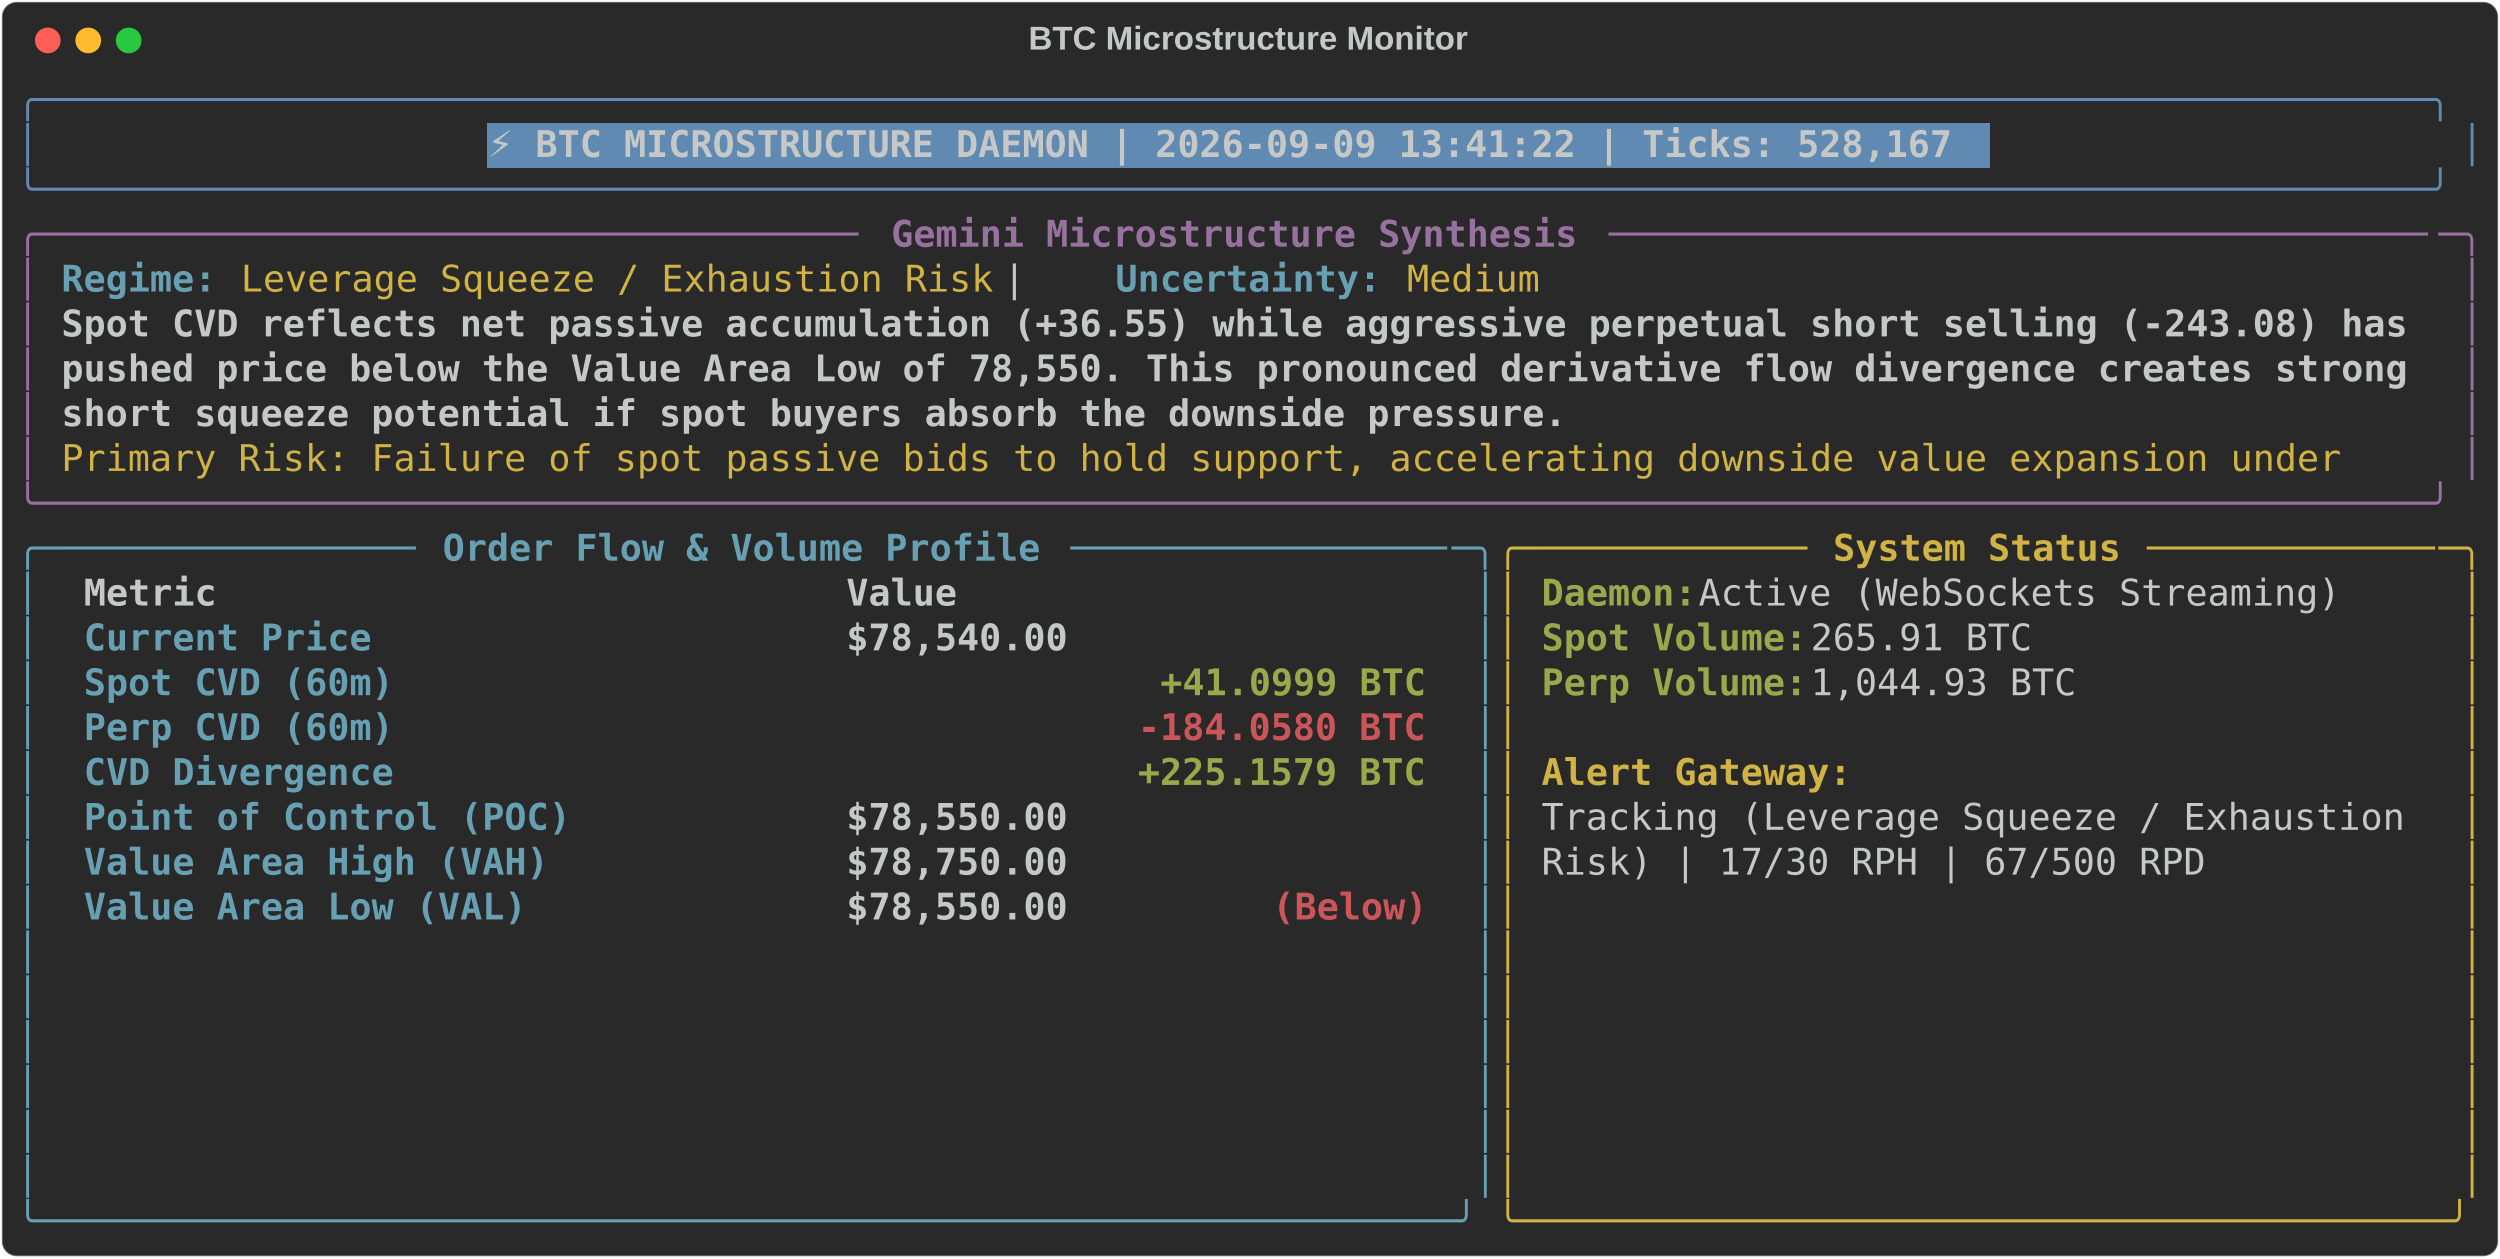
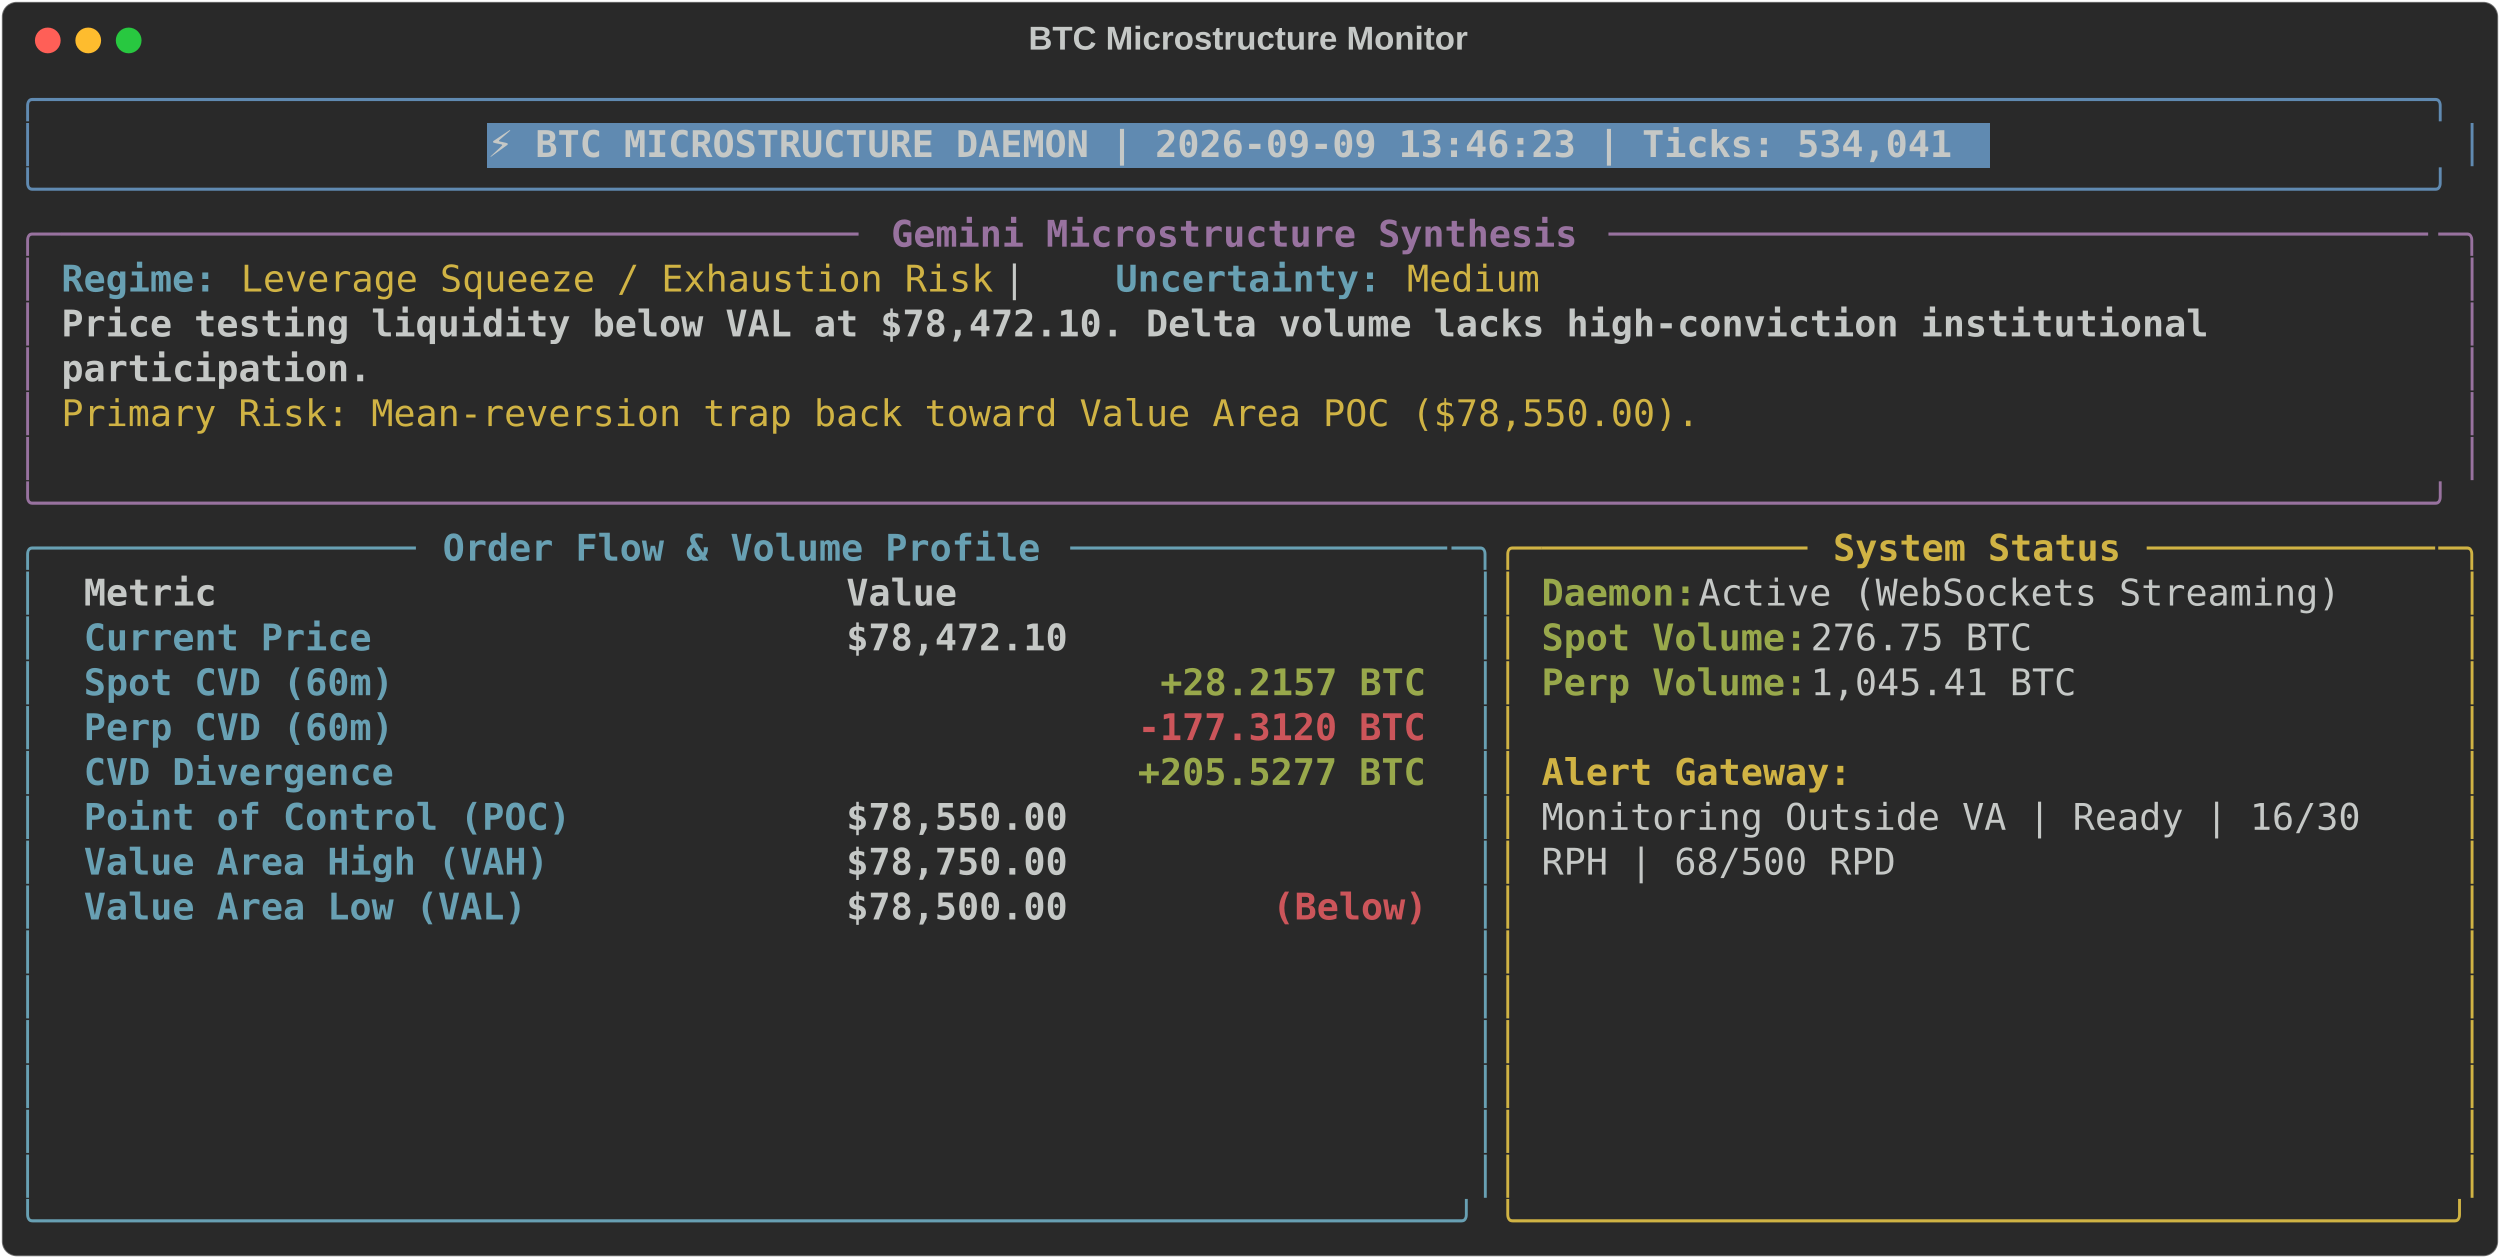
<svg xmlns="http://www.w3.org/2000/svg" class="rich-terminal" viewBox="0 0 1360 684.4">
  <style>

    @font-face {
        font-family: "Fira Code";
        src: local("FiraCode-Regular"),
                url("https://cdnjs.cloudflare.com/ajax/libs/firacode/6.2.0/woff2/FiraCode-Regular.woff2") format("woff2"),
                url("https://cdnjs.cloudflare.com/ajax/libs/firacode/6.2.0/woff/FiraCode-Regular.woff") format("woff");
        font-style: normal;
        font-weight: 400;
    }
    @font-face {
        font-family: "Fira Code";
        src: local("FiraCode-Bold"),
                url("https://cdnjs.cloudflare.com/ajax/libs/firacode/6.2.0/woff2/FiraCode-Bold.woff2") format("woff2"),
                url("https://cdnjs.cloudflare.com/ajax/libs/firacode/6.2.0/woff/FiraCode-Bold.woff") format("woff");
        font-style: bold;
        font-weight: 700;
    }

-     .terminal-343465053-matrix {
+     .terminal-2537135582-matrix {
        font-family: Fira Code, monospace;
        font-size: 20px;
        line-height: 24.4px;
        font-variant-east-asian: full-width;
    }

-     .terminal-343465053-title {
+     .terminal-2537135582-title {
        font-size: 18px;
        font-weight: bold;
        font-family: arial;
    }

-     .terminal-343465053-r1 { fill: #608ab1 }
- .terminal-343465053-r2 { fill: #c5c8c6 }
- .terminal-343465053-r3 { fill: #c5c8c6;font-weight: bold }
- .terminal-343465053-r4 { fill: #98729f }
- .terminal-343465053-r5 { fill: #98729f;font-weight: bold }
- .terminal-343465053-r6 { fill: #68a0b3;font-weight: bold }
- .terminal-343465053-r7 { fill: #d0b344 }
- .terminal-343465053-r8 { fill: #68a0b3 }
- .terminal-343465053-r9 { fill: #d0b344;font-weight: bold }
- .terminal-343465053-r10 { fill: #98a84b;font-weight: bold }
- .terminal-343465053-r11 { fill: #cc555a;font-weight: bold }
+     .terminal-2537135582-r1 { fill: #608ab1 }
+ .terminal-2537135582-r2 { fill: #c5c8c6 }
+ .terminal-2537135582-r3 { fill: #c5c8c6;font-weight: bold }
+ .terminal-2537135582-r4 { fill: #98729f }
+ .terminal-2537135582-r5 { fill: #98729f;font-weight: bold }
+ .terminal-2537135582-r6 { fill: #68a0b3;font-weight: bold }
+ .terminal-2537135582-r7 { fill: #d0b344 }
+ .terminal-2537135582-r8 { fill: #68a0b3 }
+ .terminal-2537135582-r9 { fill: #d0b344;font-weight: bold }
+ .terminal-2537135582-r10 { fill: #98a84b;font-weight: bold }
+ .terminal-2537135582-r11 { fill: #cc555a;font-weight: bold }
    </style>
  <defs>
-     <clipPath id="terminal-343465053-clip-terminal">
+     <clipPath id="terminal-2537135582-clip-terminal">
      <rect x="0" y="0" width="1341.0" height="633.4" />
    </clipPath>
-     <clipPath id="terminal-343465053-line-0">
+     <clipPath id="terminal-2537135582-line-0">
      <rect x="0" y="1.5" width="1342" height="24.65" />
    </clipPath>
-     <clipPath id="terminal-343465053-line-1">
+     <clipPath id="terminal-2537135582-line-1">
      <rect x="0" y="25.9" width="1342" height="24.65" />
    </clipPath>
-     <clipPath id="terminal-343465053-line-2">
+     <clipPath id="terminal-2537135582-line-2">
      <rect x="0" y="50.3" width="1342" height="24.65" />
    </clipPath>
-     <clipPath id="terminal-343465053-line-3">
+     <clipPath id="terminal-2537135582-line-3">
      <rect x="0" y="74.7" width="1342" height="24.65" />
    </clipPath>
-     <clipPath id="terminal-343465053-line-4">
+     <clipPath id="terminal-2537135582-line-4">
      <rect x="0" y="99.1" width="1342" height="24.65" />
    </clipPath>
-     <clipPath id="terminal-343465053-line-5">
+     <clipPath id="terminal-2537135582-line-5">
      <rect x="0" y="123.5" width="1342" height="24.65" />
    </clipPath>
-     <clipPath id="terminal-343465053-line-6">
+     <clipPath id="terminal-2537135582-line-6">
      <rect x="0" y="147.9" width="1342" height="24.65" />
    </clipPath>
-     <clipPath id="terminal-343465053-line-7">
+     <clipPath id="terminal-2537135582-line-7">
      <rect x="0" y="172.3" width="1342" height="24.65" />
    </clipPath>
-     <clipPath id="terminal-343465053-line-8">
+     <clipPath id="terminal-2537135582-line-8">
      <rect x="0" y="196.7" width="1342" height="24.65" />
    </clipPath>
-     <clipPath id="terminal-343465053-line-9">
+     <clipPath id="terminal-2537135582-line-9">
      <rect x="0" y="221.1" width="1342" height="24.65" />
    </clipPath>
-     <clipPath id="terminal-343465053-line-10">
+     <clipPath id="terminal-2537135582-line-10">
      <rect x="0" y="245.5" width="1342" height="24.65" />
    </clipPath>
-     <clipPath id="terminal-343465053-line-11">
+     <clipPath id="terminal-2537135582-line-11">
      <rect x="0" y="269.9" width="1342" height="24.65" />
    </clipPath>
-     <clipPath id="terminal-343465053-line-12">
+     <clipPath id="terminal-2537135582-line-12">
      <rect x="0" y="294.3" width="1342" height="24.65" />
    </clipPath>
-     <clipPath id="terminal-343465053-line-13">
+     <clipPath id="terminal-2537135582-line-13">
      <rect x="0" y="318.7" width="1342" height="24.65" />
    </clipPath>
-     <clipPath id="terminal-343465053-line-14">
+     <clipPath id="terminal-2537135582-line-14">
      <rect x="0" y="343.1" width="1342" height="24.65" />
    </clipPath>
-     <clipPath id="terminal-343465053-line-15">
+     <clipPath id="terminal-2537135582-line-15">
      <rect x="0" y="367.5" width="1342" height="24.65" />
    </clipPath>
-     <clipPath id="terminal-343465053-line-16">
+     <clipPath id="terminal-2537135582-line-16">
      <rect x="0" y="391.9" width="1342" height="24.65" />
    </clipPath>
-     <clipPath id="terminal-343465053-line-17">
+     <clipPath id="terminal-2537135582-line-17">
      <rect x="0" y="416.3" width="1342" height="24.65" />
    </clipPath>
-     <clipPath id="terminal-343465053-line-18">
+     <clipPath id="terminal-2537135582-line-18">
      <rect x="0" y="440.7" width="1342" height="24.65" />
    </clipPath>
-     <clipPath id="terminal-343465053-line-19">
+     <clipPath id="terminal-2537135582-line-19">
      <rect x="0" y="465.1" width="1342" height="24.65" />
    </clipPath>
-     <clipPath id="terminal-343465053-line-20">
+     <clipPath id="terminal-2537135582-line-20">
      <rect x="0" y="489.5" width="1342" height="24.65" />
    </clipPath>
-     <clipPath id="terminal-343465053-line-21">
+     <clipPath id="terminal-2537135582-line-21">
      <rect x="0" y="513.9" width="1342" height="24.65" />
    </clipPath>
-     <clipPath id="terminal-343465053-line-22">
+     <clipPath id="terminal-2537135582-line-22">
      <rect x="0" y="538.3" width="1342" height="24.65" />
    </clipPath>
-     <clipPath id="terminal-343465053-line-23">
+     <clipPath id="terminal-2537135582-line-23">
      <rect x="0" y="562.7" width="1342" height="24.65" />
    </clipPath>
-     <clipPath id="terminal-343465053-line-24">
+     <clipPath id="terminal-2537135582-line-24">
      <rect x="0" y="587.1" width="1342" height="24.65" />
    </clipPath>
  </defs>
  <rect fill="#292929" stroke="rgba(255,255,255,0.35)" stroke-width="1" x="1" y="1" width="1358" height="682.4" rx="8" />
-   <text class="terminal-343465053-title" fill="#c5c8c6" text-anchor="middle" x="679" y="27">BTC Microstructure Monitor</text>
+   <text class="terminal-2537135582-title" fill="#c5c8c6" text-anchor="middle" x="679" y="27">BTC Microstructure Monitor</text>
  <g transform="translate(26,22)">
    <circle cx="0" cy="0" r="7" fill="#ff5f57" />
    <circle cx="22" cy="0" r="7" fill="#febc2e" />
    <circle cx="44" cy="0" r="7" fill="#28c840" />
  </g>
-   <g transform="translate(9, 41)" clip-path="url(#terminal-343465053-clip-terminal)">
+   <g transform="translate(9, 41)" clip-path="url(#terminal-2537135582-clip-terminal)">
    <rect fill="#608ab1" x="256.2" y="25.9" width="817.4" height="24.65" shape-rendering="crispEdges" />
-     <g class="terminal-343465053-matrix">
-       <text class="terminal-343465053-r1" x="0" y="20" textLength="1342" clip-path="url(#terminal-343465053-line-0)">╭────────────────────────────────────────────────────────────────────────────────────────────────────────────╮</text>
-       <text class="terminal-343465053-r2" x="1342" y="20" textLength="12.2" clip-path="url(#terminal-343465053-line-0)">
- </text>
-       <text class="terminal-343465053-r1" x="0" y="44.4" textLength="12.2" clip-path="url(#terminal-343465053-line-1)">│</text>
-       <text class="terminal-343465053-r3" x="256.2" y="44.4" textLength="805.2" clip-path="url(#terminal-343465053-line-1)">⚡ BTC MICROSTRUCTURE DAEMON | 2026-09-09 13:41:22 | Ticks: 528,167</text>
-       <text class="terminal-343465053-r1" x="1329.8" y="44.4" textLength="12.2" clip-path="url(#terminal-343465053-line-1)">│</text>
-       <text class="terminal-343465053-r2" x="1342" y="44.4" textLength="12.2" clip-path="url(#terminal-343465053-line-1)">
- </text>
-       <text class="terminal-343465053-r1" x="0" y="68.8" textLength="1342" clip-path="url(#terminal-343465053-line-2)">╰────────────────────────────────────────────────────────────────────────────────────────────────────────────╯</text>
-       <text class="terminal-343465053-r2" x="1342" y="68.8" textLength="12.2" clip-path="url(#terminal-343465053-line-2)">
- </text>
-       <text class="terminal-343465053-r4" x="0" y="93.2" textLength="24.4" clip-path="url(#terminal-343465053-line-3)">╭─</text>
-       <text class="terminal-343465053-r4" x="24.4" y="93.2" textLength="439.2" clip-path="url(#terminal-343465053-line-3)">────────────────────────────────────</text>
-       <text class="terminal-343465053-r5" x="475.8" y="93.2" textLength="378.2" clip-path="url(#terminal-343465053-line-3)">Gemini Microstructure Synthesis</text>
-       <text class="terminal-343465053-r4" x="866.2" y="93.2" textLength="451.4" clip-path="url(#terminal-343465053-line-3)">─────────────────────────────────────</text>
-       <text class="terminal-343465053-r4" x="1317.6" y="93.2" textLength="24.4" clip-path="url(#terminal-343465053-line-3)">─╮</text>
-       <text class="terminal-343465053-r2" x="1342" y="93.2" textLength="12.2" clip-path="url(#terminal-343465053-line-3)">
- </text>
-       <text class="terminal-343465053-r4" x="0" y="117.6" textLength="12.2" clip-path="url(#terminal-343465053-line-4)">│</text>
-       <text class="terminal-343465053-r6" x="24.4" y="117.6" textLength="85.4" clip-path="url(#terminal-343465053-line-4)">Regime:</text>
-       <text class="terminal-343465053-r7" x="122" y="117.6" textLength="414.8" clip-path="url(#terminal-343465053-line-4)">Leverage Squeeze / Exhaustion Risk</text>
-       <text class="terminal-343465053-r2" x="536.8" y="117.6" textLength="61" clip-path="url(#terminal-343465053-line-4)">  |  </text>
-       <text class="terminal-343465053-r6" x="597.8" y="117.6" textLength="146.4" clip-path="url(#terminal-343465053-line-4)">Uncertainty:</text>
-       <text class="terminal-343465053-r7" x="756.4" y="117.6" textLength="73.2" clip-path="url(#terminal-343465053-line-4)">Medium</text>
-       <text class="terminal-343465053-r4" x="1329.8" y="117.6" textLength="12.2" clip-path="url(#terminal-343465053-line-4)">│</text>
-       <text class="terminal-343465053-r2" x="1342" y="117.6" textLength="12.2" clip-path="url(#terminal-343465053-line-4)">
- </text>
-       <text class="terminal-343465053-r4" x="0" y="142" textLength="12.2" clip-path="url(#terminal-343465053-line-5)">│</text>
-       <text class="terminal-343465053-r3" x="24.4" y="142" textLength="1293.2" clip-path="url(#terminal-343465053-line-5)">Spot CVD reflects net passive accumulation (+36.55) while aggressive perpetual short selling (-243.08) has</text>
-       <text class="terminal-343465053-r4" x="1329.8" y="142" textLength="12.2" clip-path="url(#terminal-343465053-line-5)">│</text>
-       <text class="terminal-343465053-r2" x="1342" y="142" textLength="12.2" clip-path="url(#terminal-343465053-line-5)">
- </text>
-       <text class="terminal-343465053-r4" x="0" y="166.4" textLength="12.2" clip-path="url(#terminal-343465053-line-6)">│</text>
-       <text class="terminal-343465053-r3" x="24.4" y="166.4" textLength="1293.2" clip-path="url(#terminal-343465053-line-6)">pushed price below the Value Area Low of 78,550. This pronounced derivative flow divergence creates strong</text>
-       <text class="terminal-343465053-r4" x="1329.8" y="166.4" textLength="12.2" clip-path="url(#terminal-343465053-line-6)">│</text>
-       <text class="terminal-343465053-r2" x="1342" y="166.4" textLength="12.2" clip-path="url(#terminal-343465053-line-6)">
- </text>
-       <text class="terminal-343465053-r4" x="0" y="190.8" textLength="12.2" clip-path="url(#terminal-343465053-line-7)">│</text>
-       <text class="terminal-343465053-r3" x="24.4" y="190.8" textLength="829.6" clip-path="url(#terminal-343465053-line-7)">short squeeze potential if spot buyers absorb the downside pressure.</text>
-       <text class="terminal-343465053-r4" x="1329.8" y="190.8" textLength="12.2" clip-path="url(#terminal-343465053-line-7)">│</text>
-       <text class="terminal-343465053-r2" x="1342" y="190.8" textLength="12.2" clip-path="url(#terminal-343465053-line-7)">
- </text>
-       <text class="terminal-343465053-r4" x="0" y="215.2" textLength="12.2" clip-path="url(#terminal-343465053-line-8)">│</text>
-       <text class="terminal-343465053-r7" x="24.4" y="215.2" textLength="1268.8" clip-path="url(#terminal-343465053-line-8)">Primary Risk: Failure of spot passive bids to hold support, accelerating downside value expansion under </text>
-       <text class="terminal-343465053-r4" x="1329.8" y="215.2" textLength="12.2" clip-path="url(#terminal-343465053-line-8)">│</text>
-       <text class="terminal-343465053-r2" x="1342" y="215.2" textLength="12.2" clip-path="url(#terminal-343465053-line-8)">
- </text>
-       <text class="terminal-343465053-r4" x="0" y="239.6" textLength="1342" clip-path="url(#terminal-343465053-line-9)">╰────────────────────────────────────────────────────────────────────────────────────────────────────────────╯</text>
-       <text class="terminal-343465053-r2" x="1342" y="239.6" textLength="12.2" clip-path="url(#terminal-343465053-line-9)">
- </text>
-       <text class="terminal-343465053-r8" x="0" y="264" textLength="24.4" clip-path="url(#terminal-343465053-line-10)">╭─</text>
-       <text class="terminal-343465053-r8" x="24.4" y="264" textLength="195.2" clip-path="url(#terminal-343465053-line-10)">────────────────</text>
-       <text class="terminal-343465053-r6" x="231.8" y="264" textLength="329.4" clip-path="url(#terminal-343465053-line-10)">Order Flow &amp; Volume Profile</text>
-       <text class="terminal-343465053-r8" x="573.4" y="264" textLength="207.4" clip-path="url(#terminal-343465053-line-10)">─────────────────</text>
-       <text class="terminal-343465053-r8" x="780.8" y="264" textLength="24.4" clip-path="url(#terminal-343465053-line-10)">─╮</text>
-       <text class="terminal-343465053-r7" x="805.2" y="264" textLength="24.4" clip-path="url(#terminal-343465053-line-10)">╭─</text>
-       <text class="terminal-343465053-r7" x="829.6" y="264" textLength="146.4" clip-path="url(#terminal-343465053-line-10)">────────────</text>
-       <text class="terminal-343465053-r9" x="988.2" y="264" textLength="158.6" clip-path="url(#terminal-343465053-line-10)">System Status</text>
-       <text class="terminal-343465053-r7" x="1159" y="264" textLength="158.6" clip-path="url(#terminal-343465053-line-10)">─────────────</text>
-       <text class="terminal-343465053-r7" x="1317.6" y="264" textLength="24.4" clip-path="url(#terminal-343465053-line-10)">─╮</text>
-       <text class="terminal-343465053-r2" x="1342" y="264" textLength="12.2" clip-path="url(#terminal-343465053-line-10)">
- </text>
-       <text class="terminal-343465053-r8" x="0" y="288.4" textLength="12.2" clip-path="url(#terminal-343465053-line-11)">│</text>
-       <text class="terminal-343465053-r3" x="36.6" y="288.4" textLength="390.4" clip-path="url(#terminal-343465053-line-11)">Metric                          </text>
-       <text class="terminal-343465053-r3" x="451.4" y="288.4" textLength="317.2" clip-path="url(#terminal-343465053-line-11)">                     Value</text>
-       <text class="terminal-343465053-r8" x="793" y="288.4" textLength="12.2" clip-path="url(#terminal-343465053-line-11)">│</text>
-       <text class="terminal-343465053-r7" x="805.2" y="288.4" textLength="12.2" clip-path="url(#terminal-343465053-line-11)">│</text>
-       <text class="terminal-343465053-r10" x="829.6" y="288.4" textLength="85.4" clip-path="url(#terminal-343465053-line-11)">Daemon:</text>
-       <text class="terminal-343465053-r2" x="915" y="288.4" textLength="366" clip-path="url(#terminal-343465053-line-11)"> Active (WebSockets Streaming)</text>
-       <text class="terminal-343465053-r7" x="1329.8" y="288.4" textLength="12.2" clip-path="url(#terminal-343465053-line-11)">│</text>
-       <text class="terminal-343465053-r2" x="1342" y="288.4" textLength="12.2" clip-path="url(#terminal-343465053-line-11)">
- </text>
-       <text class="terminal-343465053-r8" x="0" y="312.8" textLength="12.2" clip-path="url(#terminal-343465053-line-12)">│</text>
-       <text class="terminal-343465053-r6" x="36.6" y="312.8" textLength="390.4" clip-path="url(#terminal-343465053-line-12)">Current Price                   </text>
-       <text class="terminal-343465053-r3" x="451.4" y="312.8" textLength="317.2" clip-path="url(#terminal-343465053-line-12)">                $78,540.00</text>
-       <text class="terminal-343465053-r8" x="793" y="312.8" textLength="12.2" clip-path="url(#terminal-343465053-line-12)">│</text>
-       <text class="terminal-343465053-r7" x="805.2" y="312.8" textLength="12.2" clip-path="url(#terminal-343465053-line-12)">│</text>
-       <text class="terminal-343465053-r10" x="829.6" y="312.8" textLength="146.4" clip-path="url(#terminal-343465053-line-12)">Spot Volume:</text>
-       <text class="terminal-343465053-r2" x="976" y="312.8" textLength="134.2" clip-path="url(#terminal-343465053-line-12)"> 265.91 BTC</text>
-       <text class="terminal-343465053-r7" x="1329.8" y="312.8" textLength="12.2" clip-path="url(#terminal-343465053-line-12)">│</text>
-       <text class="terminal-343465053-r2" x="1342" y="312.8" textLength="12.2" clip-path="url(#terminal-343465053-line-12)">
- </text>
-       <text class="terminal-343465053-r8" x="0" y="337.2" textLength="12.2" clip-path="url(#terminal-343465053-line-13)">│</text>
-       <text class="terminal-343465053-r6" x="36.6" y="337.2" textLength="390.4" clip-path="url(#terminal-343465053-line-13)">Spot CVD (60m)                  </text>
-       <text class="terminal-343465053-r10" x="622.2" y="337.2" textLength="146.4" clip-path="url(#terminal-343465053-line-13)">+41.0999 BTC</text>
-       <text class="terminal-343465053-r8" x="793" y="337.2" textLength="12.2" clip-path="url(#terminal-343465053-line-13)">│</text>
-       <text class="terminal-343465053-r7" x="805.2" y="337.2" textLength="12.2" clip-path="url(#terminal-343465053-line-13)">│</text>
-       <text class="terminal-343465053-r10" x="829.6" y="337.2" textLength="146.4" clip-path="url(#terminal-343465053-line-13)">Perp Volume:</text>
-       <text class="terminal-343465053-r2" x="976" y="337.2" textLength="158.6" clip-path="url(#terminal-343465053-line-13)"> 1,044.93 BTC</text>
-       <text class="terminal-343465053-r7" x="1329.8" y="337.2" textLength="12.2" clip-path="url(#terminal-343465053-line-13)">│</text>
-       <text class="terminal-343465053-r2" x="1342" y="337.2" textLength="12.2" clip-path="url(#terminal-343465053-line-13)">
- </text>
-       <text class="terminal-343465053-r8" x="0" y="361.6" textLength="12.2" clip-path="url(#terminal-343465053-line-14)">│</text>
-       <text class="terminal-343465053-r6" x="36.6" y="361.6" textLength="390.4" clip-path="url(#terminal-343465053-line-14)">Perp CVD (60m)                  </text>
-       <text class="terminal-343465053-r11" x="610" y="361.6" textLength="158.6" clip-path="url(#terminal-343465053-line-14)">-184.0580 BTC</text>
-       <text class="terminal-343465053-r8" x="793" y="361.6" textLength="12.2" clip-path="url(#terminal-343465053-line-14)">│</text>
-       <text class="terminal-343465053-r7" x="805.2" y="361.6" textLength="12.2" clip-path="url(#terminal-343465053-line-14)">│</text>
-       <text class="terminal-343465053-r7" x="1329.8" y="361.6" textLength="12.2" clip-path="url(#terminal-343465053-line-14)">│</text>
-       <text class="terminal-343465053-r2" x="1342" y="361.6" textLength="12.2" clip-path="url(#terminal-343465053-line-14)">
- </text>
-       <text class="terminal-343465053-r8" x="0" y="386" textLength="12.2" clip-path="url(#terminal-343465053-line-15)">│</text>
-       <text class="terminal-343465053-r6" x="36.6" y="386" textLength="390.4" clip-path="url(#terminal-343465053-line-15)">CVD Divergence                  </text>
-       <text class="terminal-343465053-r10" x="610" y="386" textLength="158.6" clip-path="url(#terminal-343465053-line-15)">+225.1579 BTC</text>
-       <text class="terminal-343465053-r8" x="793" y="386" textLength="12.2" clip-path="url(#terminal-343465053-line-15)">│</text>
-       <text class="terminal-343465053-r7" x="805.2" y="386" textLength="12.2" clip-path="url(#terminal-343465053-line-15)">│</text>
-       <text class="terminal-343465053-r9" x="829.6" y="386" textLength="170.8" clip-path="url(#terminal-343465053-line-15)">Alert Gateway:</text>
-       <text class="terminal-343465053-r7" x="1329.8" y="386" textLength="12.2" clip-path="url(#terminal-343465053-line-15)">│</text>
-       <text class="terminal-343465053-r2" x="1342" y="386" textLength="12.2" clip-path="url(#terminal-343465053-line-15)">
- </text>
-       <text class="terminal-343465053-r8" x="0" y="410.4" textLength="12.2" clip-path="url(#terminal-343465053-line-16)">│</text>
-       <text class="terminal-343465053-r6" x="36.6" y="410.4" textLength="390.4" clip-path="url(#terminal-343465053-line-16)">Point of Control (POC)          </text>
-       <text class="terminal-343465053-r3" x="451.4" y="410.4" textLength="317.2" clip-path="url(#terminal-343465053-line-16)">                $78,550.00</text>
-       <text class="terminal-343465053-r8" x="793" y="410.4" textLength="12.2" clip-path="url(#terminal-343465053-line-16)">│</text>
-       <text class="terminal-343465053-r7" x="805.2" y="410.4" textLength="12.2" clip-path="url(#terminal-343465053-line-16)">│</text>
-       <text class="terminal-343465053-r2" x="829.6" y="410.4" textLength="488" clip-path="url(#terminal-343465053-line-16)">Tracking (Leverage Squeeze / Exhaustion </text>
-       <text class="terminal-343465053-r7" x="1329.8" y="410.4" textLength="12.2" clip-path="url(#terminal-343465053-line-16)">│</text>
-       <text class="terminal-343465053-r2" x="1342" y="410.4" textLength="12.2" clip-path="url(#terminal-343465053-line-16)">
- </text>
-       <text class="terminal-343465053-r8" x="0" y="434.8" textLength="12.2" clip-path="url(#terminal-343465053-line-17)">│</text>
-       <text class="terminal-343465053-r6" x="36.6" y="434.8" textLength="390.4" clip-path="url(#terminal-343465053-line-17)">Value Area High (VAH)           </text>
-       <text class="terminal-343465053-r3" x="451.4" y="434.8" textLength="317.2" clip-path="url(#terminal-343465053-line-17)">                $78,750.00</text>
-       <text class="terminal-343465053-r8" x="793" y="434.8" textLength="12.2" clip-path="url(#terminal-343465053-line-17)">│</text>
-       <text class="terminal-343465053-r7" x="805.2" y="434.8" textLength="12.2" clip-path="url(#terminal-343465053-line-17)">│</text>
-       <text class="terminal-343465053-r2" x="829.6" y="434.8" textLength="366" clip-path="url(#terminal-343465053-line-17)">Risk) | 17/30 RPH | 67/500 RPD</text>
-       <text class="terminal-343465053-r7" x="1329.8" y="434.8" textLength="12.2" clip-path="url(#terminal-343465053-line-17)">│</text>
-       <text class="terminal-343465053-r2" x="1342" y="434.8" textLength="12.2" clip-path="url(#terminal-343465053-line-17)">
- </text>
-       <text class="terminal-343465053-r8" x="0" y="459.2" textLength="12.2" clip-path="url(#terminal-343465053-line-18)">│</text>
-       <text class="terminal-343465053-r6" x="36.6" y="459.2" textLength="390.4" clip-path="url(#terminal-343465053-line-18)">Value Area Low (VAL)            </text>
-       <text class="terminal-343465053-r3" x="451.4" y="459.2" textLength="231.8" clip-path="url(#terminal-343465053-line-18)">        $78,550.00 </text>
-       <text class="terminal-343465053-r11" x="683.2" y="459.2" textLength="85.4" clip-path="url(#terminal-343465053-line-18)">(Below)</text>
-       <text class="terminal-343465053-r8" x="793" y="459.2" textLength="12.2" clip-path="url(#terminal-343465053-line-18)">│</text>
-       <text class="terminal-343465053-r7" x="805.2" y="459.2" textLength="12.2" clip-path="url(#terminal-343465053-line-18)">│</text>
-       <text class="terminal-343465053-r7" x="1329.8" y="459.2" textLength="12.2" clip-path="url(#terminal-343465053-line-18)">│</text>
-       <text class="terminal-343465053-r2" x="1342" y="459.2" textLength="12.2" clip-path="url(#terminal-343465053-line-18)">
- </text>
-       <text class="terminal-343465053-r8" x="0" y="483.6" textLength="12.2" clip-path="url(#terminal-343465053-line-19)">│</text>
-       <text class="terminal-343465053-r8" x="793" y="483.6" textLength="12.2" clip-path="url(#terminal-343465053-line-19)">│</text>
-       <text class="terminal-343465053-r7" x="805.2" y="483.6" textLength="12.2" clip-path="url(#terminal-343465053-line-19)">│</text>
-       <text class="terminal-343465053-r7" x="1329.8" y="483.6" textLength="12.2" clip-path="url(#terminal-343465053-line-19)">│</text>
-       <text class="terminal-343465053-r2" x="1342" y="483.6" textLength="12.2" clip-path="url(#terminal-343465053-line-19)">
- </text>
-       <text class="terminal-343465053-r8" x="0" y="508" textLength="12.2" clip-path="url(#terminal-343465053-line-20)">│</text>
-       <text class="terminal-343465053-r8" x="793" y="508" textLength="12.2" clip-path="url(#terminal-343465053-line-20)">│</text>
-       <text class="terminal-343465053-r7" x="805.2" y="508" textLength="12.2" clip-path="url(#terminal-343465053-line-20)">│</text>
-       <text class="terminal-343465053-r7" x="1329.8" y="508" textLength="12.2" clip-path="url(#terminal-343465053-line-20)">│</text>
-       <text class="terminal-343465053-r2" x="1342" y="508" textLength="12.2" clip-path="url(#terminal-343465053-line-20)">
- </text>
-       <text class="terminal-343465053-r8" x="0" y="532.4" textLength="12.2" clip-path="url(#terminal-343465053-line-21)">│</text>
-       <text class="terminal-343465053-r8" x="793" y="532.4" textLength="12.2" clip-path="url(#terminal-343465053-line-21)">│</text>
-       <text class="terminal-343465053-r7" x="805.2" y="532.4" textLength="12.2" clip-path="url(#terminal-343465053-line-21)">│</text>
-       <text class="terminal-343465053-r7" x="1329.8" y="532.4" textLength="12.2" clip-path="url(#terminal-343465053-line-21)">│</text>
-       <text class="terminal-343465053-r2" x="1342" y="532.4" textLength="12.2" clip-path="url(#terminal-343465053-line-21)">
- </text>
-       <text class="terminal-343465053-r8" x="0" y="556.8" textLength="12.2" clip-path="url(#terminal-343465053-line-22)">│</text>
-       <text class="terminal-343465053-r8" x="793" y="556.8" textLength="12.2" clip-path="url(#terminal-343465053-line-22)">│</text>
-       <text class="terminal-343465053-r7" x="805.2" y="556.8" textLength="12.2" clip-path="url(#terminal-343465053-line-22)">│</text>
-       <text class="terminal-343465053-r7" x="1329.8" y="556.8" textLength="12.2" clip-path="url(#terminal-343465053-line-22)">│</text>
-       <text class="terminal-343465053-r2" x="1342" y="556.8" textLength="12.2" clip-path="url(#terminal-343465053-line-22)">
- </text>
-       <text class="terminal-343465053-r8" x="0" y="581.2" textLength="12.2" clip-path="url(#terminal-343465053-line-23)">│</text>
-       <text class="terminal-343465053-r8" x="793" y="581.2" textLength="12.2" clip-path="url(#terminal-343465053-line-23)">│</text>
-       <text class="terminal-343465053-r7" x="805.2" y="581.2" textLength="12.2" clip-path="url(#terminal-343465053-line-23)">│</text>
-       <text class="terminal-343465053-r7" x="1329.8" y="581.2" textLength="12.2" clip-path="url(#terminal-343465053-line-23)">│</text>
-       <text class="terminal-343465053-r2" x="1342" y="581.2" textLength="12.2" clip-path="url(#terminal-343465053-line-23)">
- </text>
-       <text class="terminal-343465053-r8" x="0" y="605.6" textLength="12.2" clip-path="url(#terminal-343465053-line-24)">│</text>
-       <text class="terminal-343465053-r8" x="793" y="605.6" textLength="12.2" clip-path="url(#terminal-343465053-line-24)">│</text>
-       <text class="terminal-343465053-r7" x="805.2" y="605.6" textLength="12.2" clip-path="url(#terminal-343465053-line-24)">│</text>
-       <text class="terminal-343465053-r7" x="1329.8" y="605.6" textLength="12.2" clip-path="url(#terminal-343465053-line-24)">│</text>
-       <text class="terminal-343465053-r2" x="1342" y="605.6" textLength="12.2" clip-path="url(#terminal-343465053-line-24)">
- </text>
-       <text class="terminal-343465053-r8" x="0" y="630" textLength="805.2" clip-path="url(#terminal-343465053-line-25)">╰────────────────────────────────────────────────────────────────╯</text>
-       <text class="terminal-343465053-r7" x="805.2" y="630" textLength="536.8" clip-path="url(#terminal-343465053-line-25)">╰──────────────────────────────────────────╯</text>
-       <text class="terminal-343465053-r2" x="1342" y="630" textLength="12.2" clip-path="url(#terminal-343465053-line-25)">
+     <g class="terminal-2537135582-matrix">
+       <text class="terminal-2537135582-r1" x="0" y="20" textLength="1342" clip-path="url(#terminal-2537135582-line-0)">╭────────────────────────────────────────────────────────────────────────────────────────────────────────────╮</text>
+       <text class="terminal-2537135582-r2" x="1342" y="20" textLength="12.2" clip-path="url(#terminal-2537135582-line-0)">
+ </text>
+       <text class="terminal-2537135582-r1" x="0" y="44.4" textLength="12.2" clip-path="url(#terminal-2537135582-line-1)">│</text>
+       <text class="terminal-2537135582-r3" x="256.2" y="44.4" textLength="805.2" clip-path="url(#terminal-2537135582-line-1)">⚡ BTC MICROSTRUCTURE DAEMON | 2026-09-09 13:46:23 | Ticks: 534,041</text>
+       <text class="terminal-2537135582-r1" x="1329.8" y="44.4" textLength="12.2" clip-path="url(#terminal-2537135582-line-1)">│</text>
+       <text class="terminal-2537135582-r2" x="1342" y="44.4" textLength="12.2" clip-path="url(#terminal-2537135582-line-1)">
+ </text>
+       <text class="terminal-2537135582-r1" x="0" y="68.8" textLength="1342" clip-path="url(#terminal-2537135582-line-2)">╰────────────────────────────────────────────────────────────────────────────────────────────────────────────╯</text>
+       <text class="terminal-2537135582-r2" x="1342" y="68.8" textLength="12.2" clip-path="url(#terminal-2537135582-line-2)">
+ </text>
+       <text class="terminal-2537135582-r4" x="0" y="93.2" textLength="24.4" clip-path="url(#terminal-2537135582-line-3)">╭─</text>
+       <text class="terminal-2537135582-r4" x="24.4" y="93.2" textLength="439.2" clip-path="url(#terminal-2537135582-line-3)">────────────────────────────────────</text>
+       <text class="terminal-2537135582-r5" x="475.8" y="93.2" textLength="378.2" clip-path="url(#terminal-2537135582-line-3)">Gemini Microstructure Synthesis</text>
+       <text class="terminal-2537135582-r4" x="866.2" y="93.2" textLength="451.4" clip-path="url(#terminal-2537135582-line-3)">─────────────────────────────────────</text>
+       <text class="terminal-2537135582-r4" x="1317.6" y="93.2" textLength="24.4" clip-path="url(#terminal-2537135582-line-3)">─╮</text>
+       <text class="terminal-2537135582-r2" x="1342" y="93.2" textLength="12.2" clip-path="url(#terminal-2537135582-line-3)">
+ </text>
+       <text class="terminal-2537135582-r4" x="0" y="117.6" textLength="12.2" clip-path="url(#terminal-2537135582-line-4)">│</text>
+       <text class="terminal-2537135582-r6" x="24.4" y="117.6" textLength="85.4" clip-path="url(#terminal-2537135582-line-4)">Regime:</text>
+       <text class="terminal-2537135582-r7" x="122" y="117.6" textLength="414.8" clip-path="url(#terminal-2537135582-line-4)">Leverage Squeeze / Exhaustion Risk</text>
+       <text class="terminal-2537135582-r2" x="536.8" y="117.6" textLength="61" clip-path="url(#terminal-2537135582-line-4)">  |  </text>
+       <text class="terminal-2537135582-r6" x="597.8" y="117.6" textLength="146.4" clip-path="url(#terminal-2537135582-line-4)">Uncertainty:</text>
+       <text class="terminal-2537135582-r7" x="756.4" y="117.6" textLength="73.2" clip-path="url(#terminal-2537135582-line-4)">Medium</text>
+       <text class="terminal-2537135582-r4" x="1329.8" y="117.6" textLength="12.2" clip-path="url(#terminal-2537135582-line-4)">│</text>
+       <text class="terminal-2537135582-r2" x="1342" y="117.6" textLength="12.2" clip-path="url(#terminal-2537135582-line-4)">
+ </text>
+       <text class="terminal-2537135582-r4" x="0" y="142" textLength="12.2" clip-path="url(#terminal-2537135582-line-5)">│</text>
+       <text class="terminal-2537135582-r3" x="24.4" y="142" textLength="1195.6" clip-path="url(#terminal-2537135582-line-5)">Price testing liquidity below VAL at $78,472.10. Delta volume lacks high-conviction institutional </text>
+       <text class="terminal-2537135582-r4" x="1329.8" y="142" textLength="12.2" clip-path="url(#terminal-2537135582-line-5)">│</text>
+       <text class="terminal-2537135582-r2" x="1342" y="142" textLength="12.2" clip-path="url(#terminal-2537135582-line-5)">
+ </text>
+       <text class="terminal-2537135582-r4" x="0" y="166.4" textLength="12.2" clip-path="url(#terminal-2537135582-line-6)">│</text>
+       <text class="terminal-2537135582-r3" x="24.4" y="166.4" textLength="170.8" clip-path="url(#terminal-2537135582-line-6)">participation.</text>
+       <text class="terminal-2537135582-r4" x="1329.8" y="166.4" textLength="12.2" clip-path="url(#terminal-2537135582-line-6)">│</text>
+       <text class="terminal-2537135582-r2" x="1342" y="166.4" textLength="12.2" clip-path="url(#terminal-2537135582-line-6)">
+ </text>
+       <text class="terminal-2537135582-r4" x="0" y="190.8" textLength="12.2" clip-path="url(#terminal-2537135582-line-7)">│</text>
+       <text class="terminal-2537135582-r7" x="24.4" y="190.8" textLength="902.8" clip-path="url(#terminal-2537135582-line-7)">Primary Risk: Mean-reversion trap back toward Value Area POC ($78,550.00).</text>
+       <text class="terminal-2537135582-r4" x="1329.8" y="190.8" textLength="12.2" clip-path="url(#terminal-2537135582-line-7)">│</text>
+       <text class="terminal-2537135582-r2" x="1342" y="190.8" textLength="12.2" clip-path="url(#terminal-2537135582-line-7)">
+ </text>
+       <text class="terminal-2537135582-r4" x="0" y="215.2" textLength="12.2" clip-path="url(#terminal-2537135582-line-8)">│</text>
+       <text class="terminal-2537135582-r4" x="1329.8" y="215.2" textLength="12.2" clip-path="url(#terminal-2537135582-line-8)">│</text>
+       <text class="terminal-2537135582-r2" x="1342" y="215.2" textLength="12.2" clip-path="url(#terminal-2537135582-line-8)">
+ </text>
+       <text class="terminal-2537135582-r4" x="0" y="239.6" textLength="1342" clip-path="url(#terminal-2537135582-line-9)">╰────────────────────────────────────────────────────────────────────────────────────────────────────────────╯</text>
+       <text class="terminal-2537135582-r2" x="1342" y="239.6" textLength="12.2" clip-path="url(#terminal-2537135582-line-9)">
+ </text>
+       <text class="terminal-2537135582-r8" x="0" y="264" textLength="24.4" clip-path="url(#terminal-2537135582-line-10)">╭─</text>
+       <text class="terminal-2537135582-r8" x="24.4" y="264" textLength="195.2" clip-path="url(#terminal-2537135582-line-10)">────────────────</text>
+       <text class="terminal-2537135582-r6" x="231.8" y="264" textLength="329.4" clip-path="url(#terminal-2537135582-line-10)">Order Flow &amp; Volume Profile</text>
+       <text class="terminal-2537135582-r8" x="573.4" y="264" textLength="207.4" clip-path="url(#terminal-2537135582-line-10)">─────────────────</text>
+       <text class="terminal-2537135582-r8" x="780.8" y="264" textLength="24.4" clip-path="url(#terminal-2537135582-line-10)">─╮</text>
+       <text class="terminal-2537135582-r7" x="805.2" y="264" textLength="24.4" clip-path="url(#terminal-2537135582-line-10)">╭─</text>
+       <text class="terminal-2537135582-r7" x="829.6" y="264" textLength="146.4" clip-path="url(#terminal-2537135582-line-10)">────────────</text>
+       <text class="terminal-2537135582-r9" x="988.2" y="264" textLength="158.6" clip-path="url(#terminal-2537135582-line-10)">System Status</text>
+       <text class="terminal-2537135582-r7" x="1159" y="264" textLength="158.6" clip-path="url(#terminal-2537135582-line-10)">─────────────</text>
+       <text class="terminal-2537135582-r7" x="1317.6" y="264" textLength="24.4" clip-path="url(#terminal-2537135582-line-10)">─╮</text>
+       <text class="terminal-2537135582-r2" x="1342" y="264" textLength="12.2" clip-path="url(#terminal-2537135582-line-10)">
+ </text>
+       <text class="terminal-2537135582-r8" x="0" y="288.4" textLength="12.2" clip-path="url(#terminal-2537135582-line-11)">│</text>
+       <text class="terminal-2537135582-r3" x="36.6" y="288.4" textLength="390.4" clip-path="url(#terminal-2537135582-line-11)">Metric                          </text>
+       <text class="terminal-2537135582-r3" x="451.4" y="288.4" textLength="317.2" clip-path="url(#terminal-2537135582-line-11)">                     Value</text>
+       <text class="terminal-2537135582-r8" x="793" y="288.4" textLength="12.2" clip-path="url(#terminal-2537135582-line-11)">│</text>
+       <text class="terminal-2537135582-r7" x="805.2" y="288.4" textLength="12.2" clip-path="url(#terminal-2537135582-line-11)">│</text>
+       <text class="terminal-2537135582-r10" x="829.6" y="288.4" textLength="85.4" clip-path="url(#terminal-2537135582-line-11)">Daemon:</text>
+       <text class="terminal-2537135582-r2" x="915" y="288.4" textLength="366" clip-path="url(#terminal-2537135582-line-11)"> Active (WebSockets Streaming)</text>
+       <text class="terminal-2537135582-r7" x="1329.8" y="288.4" textLength="12.2" clip-path="url(#terminal-2537135582-line-11)">│</text>
+       <text class="terminal-2537135582-r2" x="1342" y="288.4" textLength="12.2" clip-path="url(#terminal-2537135582-line-11)">
+ </text>
+       <text class="terminal-2537135582-r8" x="0" y="312.8" textLength="12.2" clip-path="url(#terminal-2537135582-line-12)">│</text>
+       <text class="terminal-2537135582-r6" x="36.6" y="312.8" textLength="390.4" clip-path="url(#terminal-2537135582-line-12)">Current Price                   </text>
+       <text class="terminal-2537135582-r3" x="451.4" y="312.8" textLength="317.2" clip-path="url(#terminal-2537135582-line-12)">                $78,472.10</text>
+       <text class="terminal-2537135582-r8" x="793" y="312.8" textLength="12.2" clip-path="url(#terminal-2537135582-line-12)">│</text>
+       <text class="terminal-2537135582-r7" x="805.2" y="312.8" textLength="12.2" clip-path="url(#terminal-2537135582-line-12)">│</text>
+       <text class="terminal-2537135582-r10" x="829.6" y="312.8" textLength="146.4" clip-path="url(#terminal-2537135582-line-12)">Spot Volume:</text>
+       <text class="terminal-2537135582-r2" x="976" y="312.8" textLength="134.2" clip-path="url(#terminal-2537135582-line-12)"> 276.75 BTC</text>
+       <text class="terminal-2537135582-r7" x="1329.8" y="312.8" textLength="12.2" clip-path="url(#terminal-2537135582-line-12)">│</text>
+       <text class="terminal-2537135582-r2" x="1342" y="312.8" textLength="12.2" clip-path="url(#terminal-2537135582-line-12)">
+ </text>
+       <text class="terminal-2537135582-r8" x="0" y="337.2" textLength="12.2" clip-path="url(#terminal-2537135582-line-13)">│</text>
+       <text class="terminal-2537135582-r6" x="36.6" y="337.2" textLength="390.4" clip-path="url(#terminal-2537135582-line-13)">Spot CVD (60m)                  </text>
+       <text class="terminal-2537135582-r10" x="622.2" y="337.2" textLength="146.4" clip-path="url(#terminal-2537135582-line-13)">+28.2157 BTC</text>
+       <text class="terminal-2537135582-r8" x="793" y="337.2" textLength="12.2" clip-path="url(#terminal-2537135582-line-13)">│</text>
+       <text class="terminal-2537135582-r7" x="805.2" y="337.2" textLength="12.2" clip-path="url(#terminal-2537135582-line-13)">│</text>
+       <text class="terminal-2537135582-r10" x="829.6" y="337.2" textLength="146.4" clip-path="url(#terminal-2537135582-line-13)">Perp Volume:</text>
+       <text class="terminal-2537135582-r2" x="976" y="337.2" textLength="158.6" clip-path="url(#terminal-2537135582-line-13)"> 1,045.41 BTC</text>
+       <text class="terminal-2537135582-r7" x="1329.8" y="337.2" textLength="12.2" clip-path="url(#terminal-2537135582-line-13)">│</text>
+       <text class="terminal-2537135582-r2" x="1342" y="337.2" textLength="12.2" clip-path="url(#terminal-2537135582-line-13)">
+ </text>
+       <text class="terminal-2537135582-r8" x="0" y="361.6" textLength="12.2" clip-path="url(#terminal-2537135582-line-14)">│</text>
+       <text class="terminal-2537135582-r6" x="36.6" y="361.6" textLength="390.4" clip-path="url(#terminal-2537135582-line-14)">Perp CVD (60m)                  </text>
+       <text class="terminal-2537135582-r11" x="610" y="361.6" textLength="158.6" clip-path="url(#terminal-2537135582-line-14)">-177.3120 BTC</text>
+       <text class="terminal-2537135582-r8" x="793" y="361.6" textLength="12.2" clip-path="url(#terminal-2537135582-line-14)">│</text>
+       <text class="terminal-2537135582-r7" x="805.2" y="361.6" textLength="12.2" clip-path="url(#terminal-2537135582-line-14)">│</text>
+       <text class="terminal-2537135582-r7" x="1329.8" y="361.6" textLength="12.2" clip-path="url(#terminal-2537135582-line-14)">│</text>
+       <text class="terminal-2537135582-r2" x="1342" y="361.6" textLength="12.2" clip-path="url(#terminal-2537135582-line-14)">
+ </text>
+       <text class="terminal-2537135582-r8" x="0" y="386" textLength="12.2" clip-path="url(#terminal-2537135582-line-15)">│</text>
+       <text class="terminal-2537135582-r6" x="36.6" y="386" textLength="390.4" clip-path="url(#terminal-2537135582-line-15)">CVD Divergence                  </text>
+       <text class="terminal-2537135582-r10" x="610" y="386" textLength="158.6" clip-path="url(#terminal-2537135582-line-15)">+205.5277 BTC</text>
+       <text class="terminal-2537135582-r8" x="793" y="386" textLength="12.2" clip-path="url(#terminal-2537135582-line-15)">│</text>
+       <text class="terminal-2537135582-r7" x="805.2" y="386" textLength="12.2" clip-path="url(#terminal-2537135582-line-15)">│</text>
+       <text class="terminal-2537135582-r9" x="829.6" y="386" textLength="170.8" clip-path="url(#terminal-2537135582-line-15)">Alert Gateway:</text>
+       <text class="terminal-2537135582-r7" x="1329.8" y="386" textLength="12.2" clip-path="url(#terminal-2537135582-line-15)">│</text>
+       <text class="terminal-2537135582-r2" x="1342" y="386" textLength="12.2" clip-path="url(#terminal-2537135582-line-15)">
+ </text>
+       <text class="terminal-2537135582-r8" x="0" y="410.4" textLength="12.2" clip-path="url(#terminal-2537135582-line-16)">│</text>
+       <text class="terminal-2537135582-r6" x="36.6" y="410.4" textLength="390.4" clip-path="url(#terminal-2537135582-line-16)">Point of Control (POC)          </text>
+       <text class="terminal-2537135582-r3" x="451.4" y="410.4" textLength="317.2" clip-path="url(#terminal-2537135582-line-16)">                $78,550.00</text>
+       <text class="terminal-2537135582-r8" x="793" y="410.4" textLength="12.2" clip-path="url(#terminal-2537135582-line-16)">│</text>
+       <text class="terminal-2537135582-r7" x="805.2" y="410.4" textLength="12.2" clip-path="url(#terminal-2537135582-line-16)">│</text>
+       <text class="terminal-2537135582-r2" x="829.6" y="410.4" textLength="463.6" clip-path="url(#terminal-2537135582-line-16)">Monitoring Outside VA | Ready | 16/30 </text>
+       <text class="terminal-2537135582-r7" x="1329.8" y="410.4" textLength="12.2" clip-path="url(#terminal-2537135582-line-16)">│</text>
+       <text class="terminal-2537135582-r2" x="1342" y="410.4" textLength="12.2" clip-path="url(#terminal-2537135582-line-16)">
+ </text>
+       <text class="terminal-2537135582-r8" x="0" y="434.8" textLength="12.2" clip-path="url(#terminal-2537135582-line-17)">│</text>
+       <text class="terminal-2537135582-r6" x="36.6" y="434.8" textLength="390.4" clip-path="url(#terminal-2537135582-line-17)">Value Area High (VAH)           </text>
+       <text class="terminal-2537135582-r3" x="451.4" y="434.8" textLength="317.2" clip-path="url(#terminal-2537135582-line-17)">                $78,750.00</text>
+       <text class="terminal-2537135582-r8" x="793" y="434.8" textLength="12.2" clip-path="url(#terminal-2537135582-line-17)">│</text>
+       <text class="terminal-2537135582-r7" x="805.2" y="434.8" textLength="12.2" clip-path="url(#terminal-2537135582-line-17)">│</text>
+       <text class="terminal-2537135582-r2" x="829.6" y="434.8" textLength="195.2" clip-path="url(#terminal-2537135582-line-17)">RPH | 68/500 RPD</text>
+       <text class="terminal-2537135582-r7" x="1329.8" y="434.8" textLength="12.2" clip-path="url(#terminal-2537135582-line-17)">│</text>
+       <text class="terminal-2537135582-r2" x="1342" y="434.8" textLength="12.2" clip-path="url(#terminal-2537135582-line-17)">
+ </text>
+       <text class="terminal-2537135582-r8" x="0" y="459.2" textLength="12.2" clip-path="url(#terminal-2537135582-line-18)">│</text>
+       <text class="terminal-2537135582-r6" x="36.6" y="459.2" textLength="390.4" clip-path="url(#terminal-2537135582-line-18)">Value Area Low (VAL)            </text>
+       <text class="terminal-2537135582-r3" x="451.4" y="459.2" textLength="231.8" clip-path="url(#terminal-2537135582-line-18)">        $78,500.00 </text>
+       <text class="terminal-2537135582-r11" x="683.2" y="459.2" textLength="85.4" clip-path="url(#terminal-2537135582-line-18)">(Below)</text>
+       <text class="terminal-2537135582-r8" x="793" y="459.2" textLength="12.2" clip-path="url(#terminal-2537135582-line-18)">│</text>
+       <text class="terminal-2537135582-r7" x="805.2" y="459.2" textLength="12.2" clip-path="url(#terminal-2537135582-line-18)">│</text>
+       <text class="terminal-2537135582-r7" x="1329.8" y="459.2" textLength="12.2" clip-path="url(#terminal-2537135582-line-18)">│</text>
+       <text class="terminal-2537135582-r2" x="1342" y="459.2" textLength="12.2" clip-path="url(#terminal-2537135582-line-18)">
+ </text>
+       <text class="terminal-2537135582-r8" x="0" y="483.6" textLength="12.2" clip-path="url(#terminal-2537135582-line-19)">│</text>
+       <text class="terminal-2537135582-r8" x="793" y="483.6" textLength="12.2" clip-path="url(#terminal-2537135582-line-19)">│</text>
+       <text class="terminal-2537135582-r7" x="805.2" y="483.6" textLength="12.2" clip-path="url(#terminal-2537135582-line-19)">│</text>
+       <text class="terminal-2537135582-r7" x="1329.8" y="483.6" textLength="12.2" clip-path="url(#terminal-2537135582-line-19)">│</text>
+       <text class="terminal-2537135582-r2" x="1342" y="483.6" textLength="12.2" clip-path="url(#terminal-2537135582-line-19)">
+ </text>
+       <text class="terminal-2537135582-r8" x="0" y="508" textLength="12.2" clip-path="url(#terminal-2537135582-line-20)">│</text>
+       <text class="terminal-2537135582-r8" x="793" y="508" textLength="12.2" clip-path="url(#terminal-2537135582-line-20)">│</text>
+       <text class="terminal-2537135582-r7" x="805.2" y="508" textLength="12.2" clip-path="url(#terminal-2537135582-line-20)">│</text>
+       <text class="terminal-2537135582-r7" x="1329.8" y="508" textLength="12.2" clip-path="url(#terminal-2537135582-line-20)">│</text>
+       <text class="terminal-2537135582-r2" x="1342" y="508" textLength="12.2" clip-path="url(#terminal-2537135582-line-20)">
+ </text>
+       <text class="terminal-2537135582-r8" x="0" y="532.4" textLength="12.2" clip-path="url(#terminal-2537135582-line-21)">│</text>
+       <text class="terminal-2537135582-r8" x="793" y="532.4" textLength="12.2" clip-path="url(#terminal-2537135582-line-21)">│</text>
+       <text class="terminal-2537135582-r7" x="805.2" y="532.4" textLength="12.2" clip-path="url(#terminal-2537135582-line-21)">│</text>
+       <text class="terminal-2537135582-r7" x="1329.8" y="532.4" textLength="12.2" clip-path="url(#terminal-2537135582-line-21)">│</text>
+       <text class="terminal-2537135582-r2" x="1342" y="532.4" textLength="12.2" clip-path="url(#terminal-2537135582-line-21)">
+ </text>
+       <text class="terminal-2537135582-r8" x="0" y="556.8" textLength="12.2" clip-path="url(#terminal-2537135582-line-22)">│</text>
+       <text class="terminal-2537135582-r8" x="793" y="556.8" textLength="12.2" clip-path="url(#terminal-2537135582-line-22)">│</text>
+       <text class="terminal-2537135582-r7" x="805.2" y="556.8" textLength="12.2" clip-path="url(#terminal-2537135582-line-22)">│</text>
+       <text class="terminal-2537135582-r7" x="1329.8" y="556.8" textLength="12.2" clip-path="url(#terminal-2537135582-line-22)">│</text>
+       <text class="terminal-2537135582-r2" x="1342" y="556.8" textLength="12.2" clip-path="url(#terminal-2537135582-line-22)">
+ </text>
+       <text class="terminal-2537135582-r8" x="0" y="581.2" textLength="12.2" clip-path="url(#terminal-2537135582-line-23)">│</text>
+       <text class="terminal-2537135582-r8" x="793" y="581.2" textLength="12.2" clip-path="url(#terminal-2537135582-line-23)">│</text>
+       <text class="terminal-2537135582-r7" x="805.2" y="581.2" textLength="12.2" clip-path="url(#terminal-2537135582-line-23)">│</text>
+       <text class="terminal-2537135582-r7" x="1329.8" y="581.2" textLength="12.2" clip-path="url(#terminal-2537135582-line-23)">│</text>
+       <text class="terminal-2537135582-r2" x="1342" y="581.2" textLength="12.2" clip-path="url(#terminal-2537135582-line-23)">
+ </text>
+       <text class="terminal-2537135582-r8" x="0" y="605.6" textLength="12.2" clip-path="url(#terminal-2537135582-line-24)">│</text>
+       <text class="terminal-2537135582-r8" x="793" y="605.6" textLength="12.2" clip-path="url(#terminal-2537135582-line-24)">│</text>
+       <text class="terminal-2537135582-r7" x="805.2" y="605.6" textLength="12.2" clip-path="url(#terminal-2537135582-line-24)">│</text>
+       <text class="terminal-2537135582-r7" x="1329.8" y="605.6" textLength="12.2" clip-path="url(#terminal-2537135582-line-24)">│</text>
+       <text class="terminal-2537135582-r2" x="1342" y="605.6" textLength="12.2" clip-path="url(#terminal-2537135582-line-24)">
+ </text>
+       <text class="terminal-2537135582-r8" x="0" y="630" textLength="805.2" clip-path="url(#terminal-2537135582-line-25)">╰────────────────────────────────────────────────────────────────╯</text>
+       <text class="terminal-2537135582-r7" x="805.2" y="630" textLength="536.8" clip-path="url(#terminal-2537135582-line-25)">╰──────────────────────────────────────────╯</text>
+       <text class="terminal-2537135582-r2" x="1342" y="630" textLength="12.2" clip-path="url(#terminal-2537135582-line-25)">
</text>
    </g>
  </g>
</svg>
